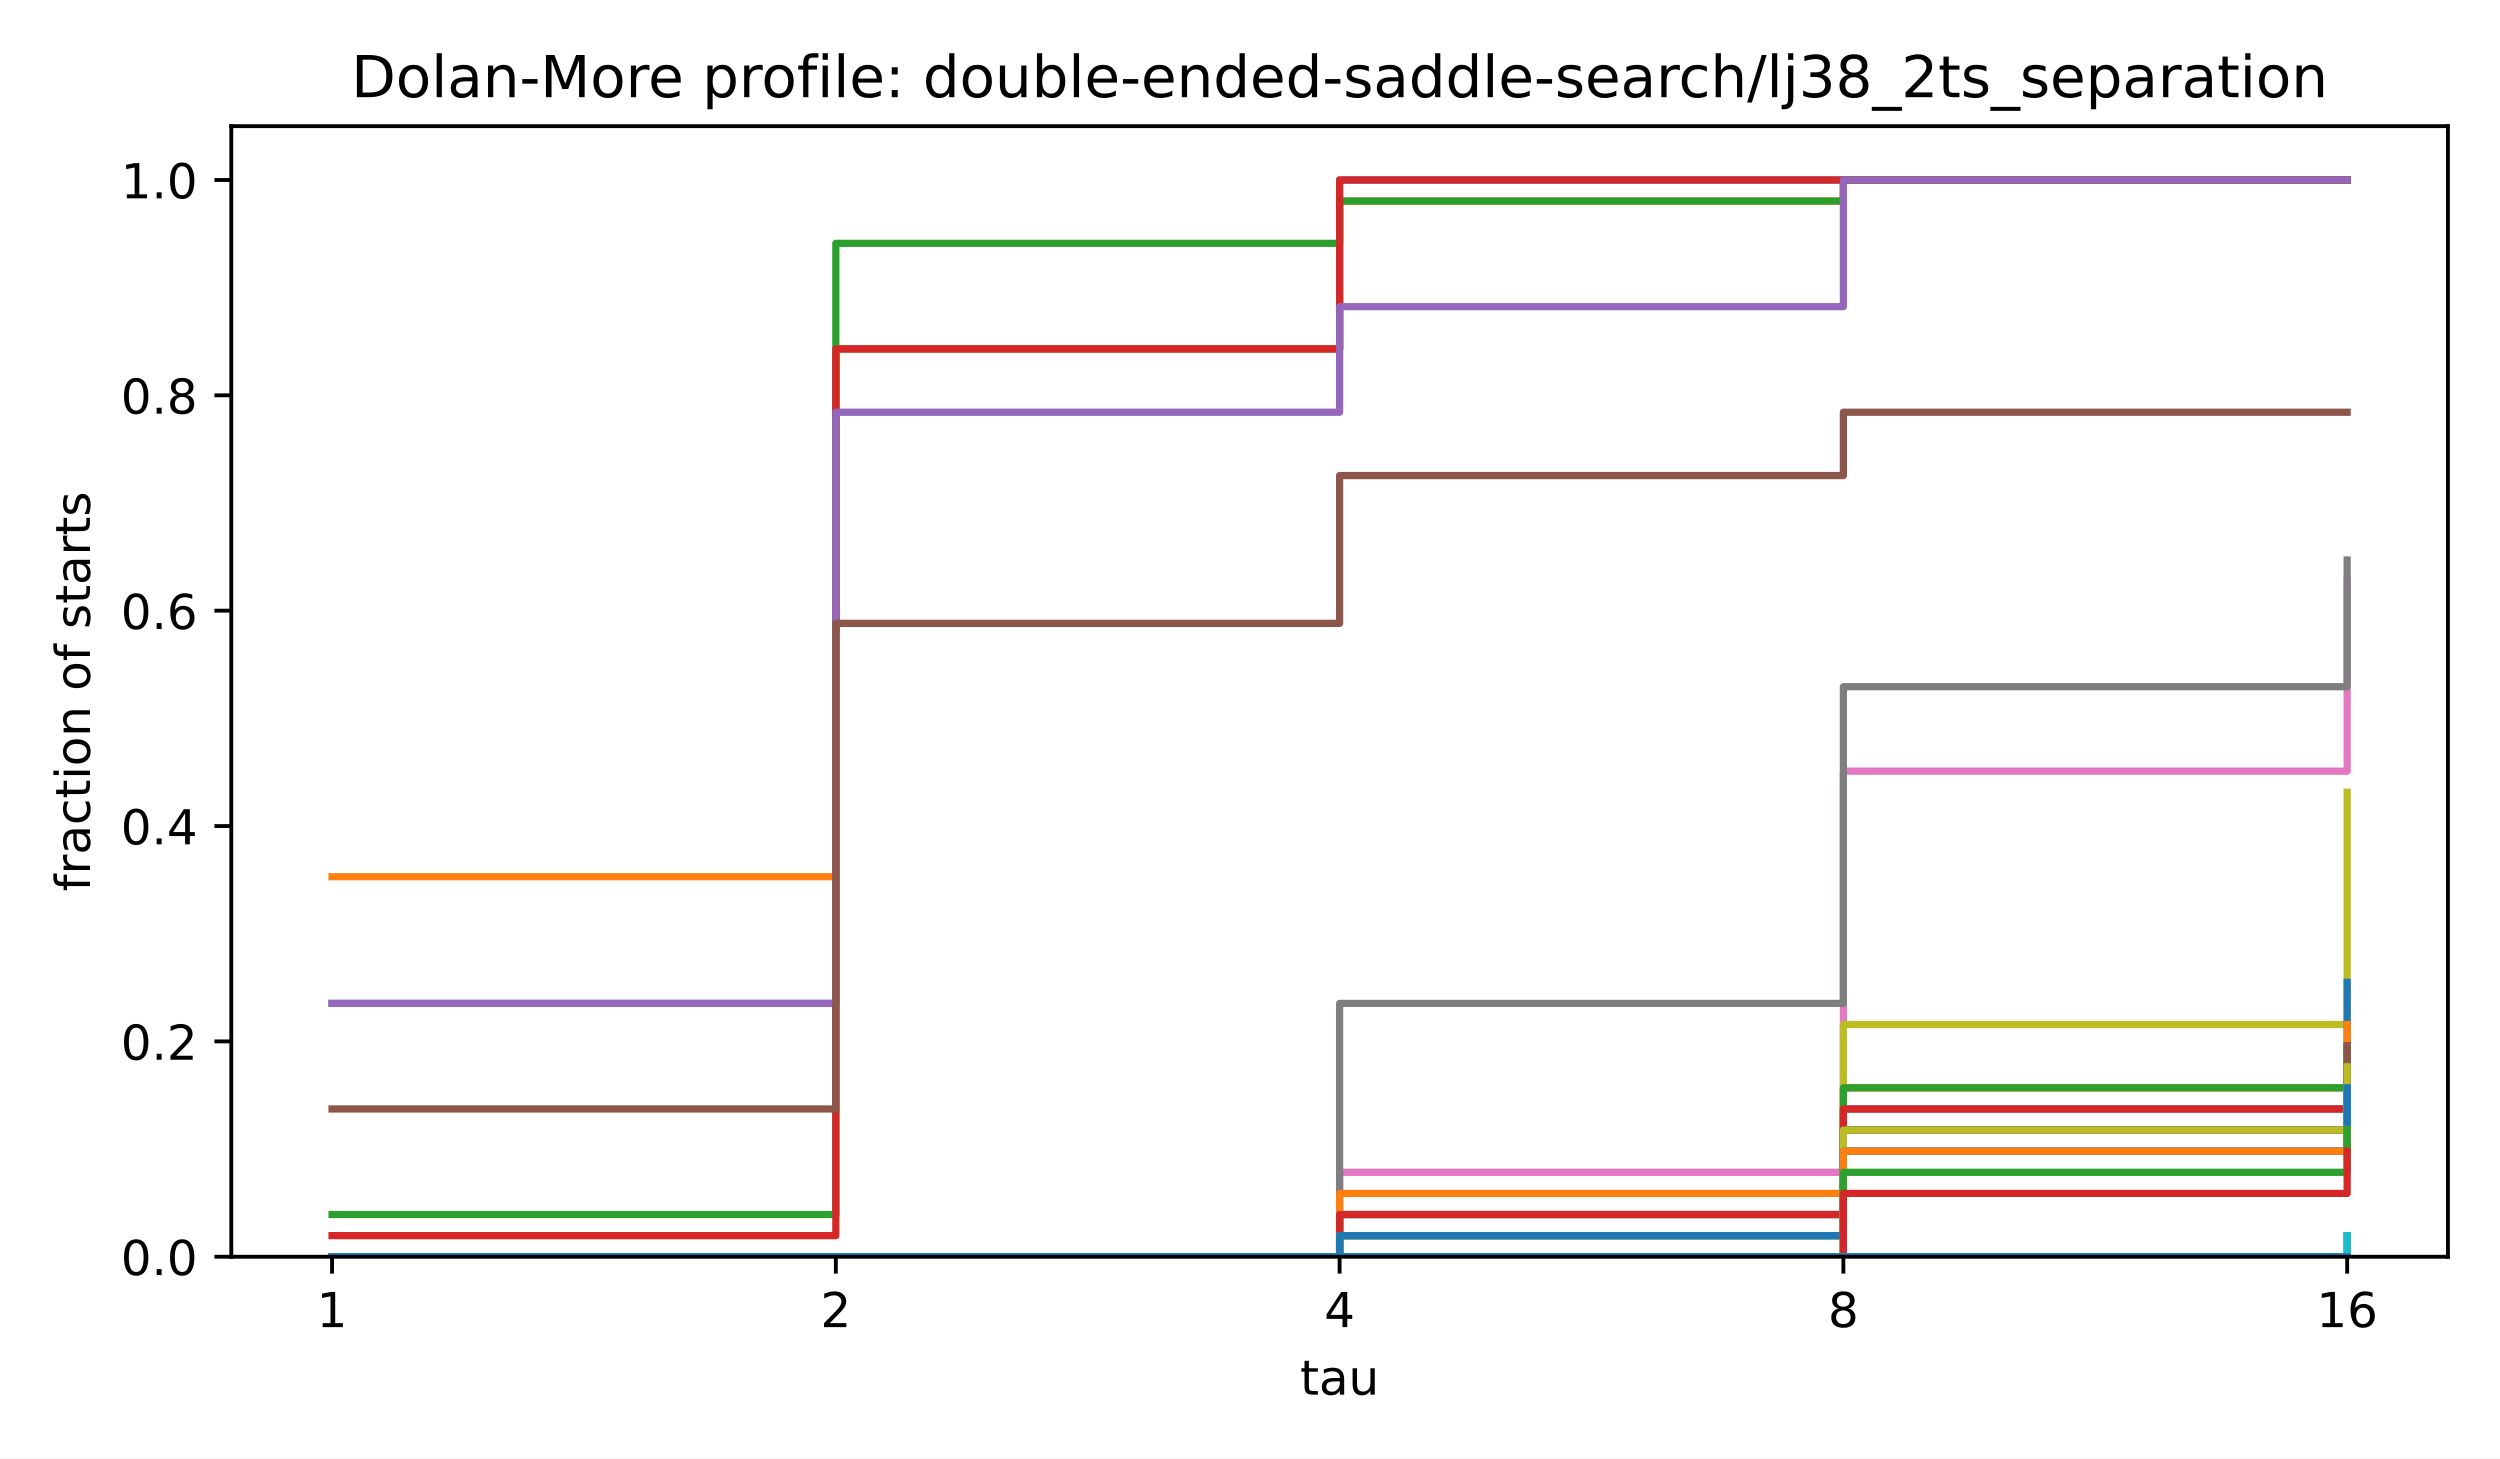
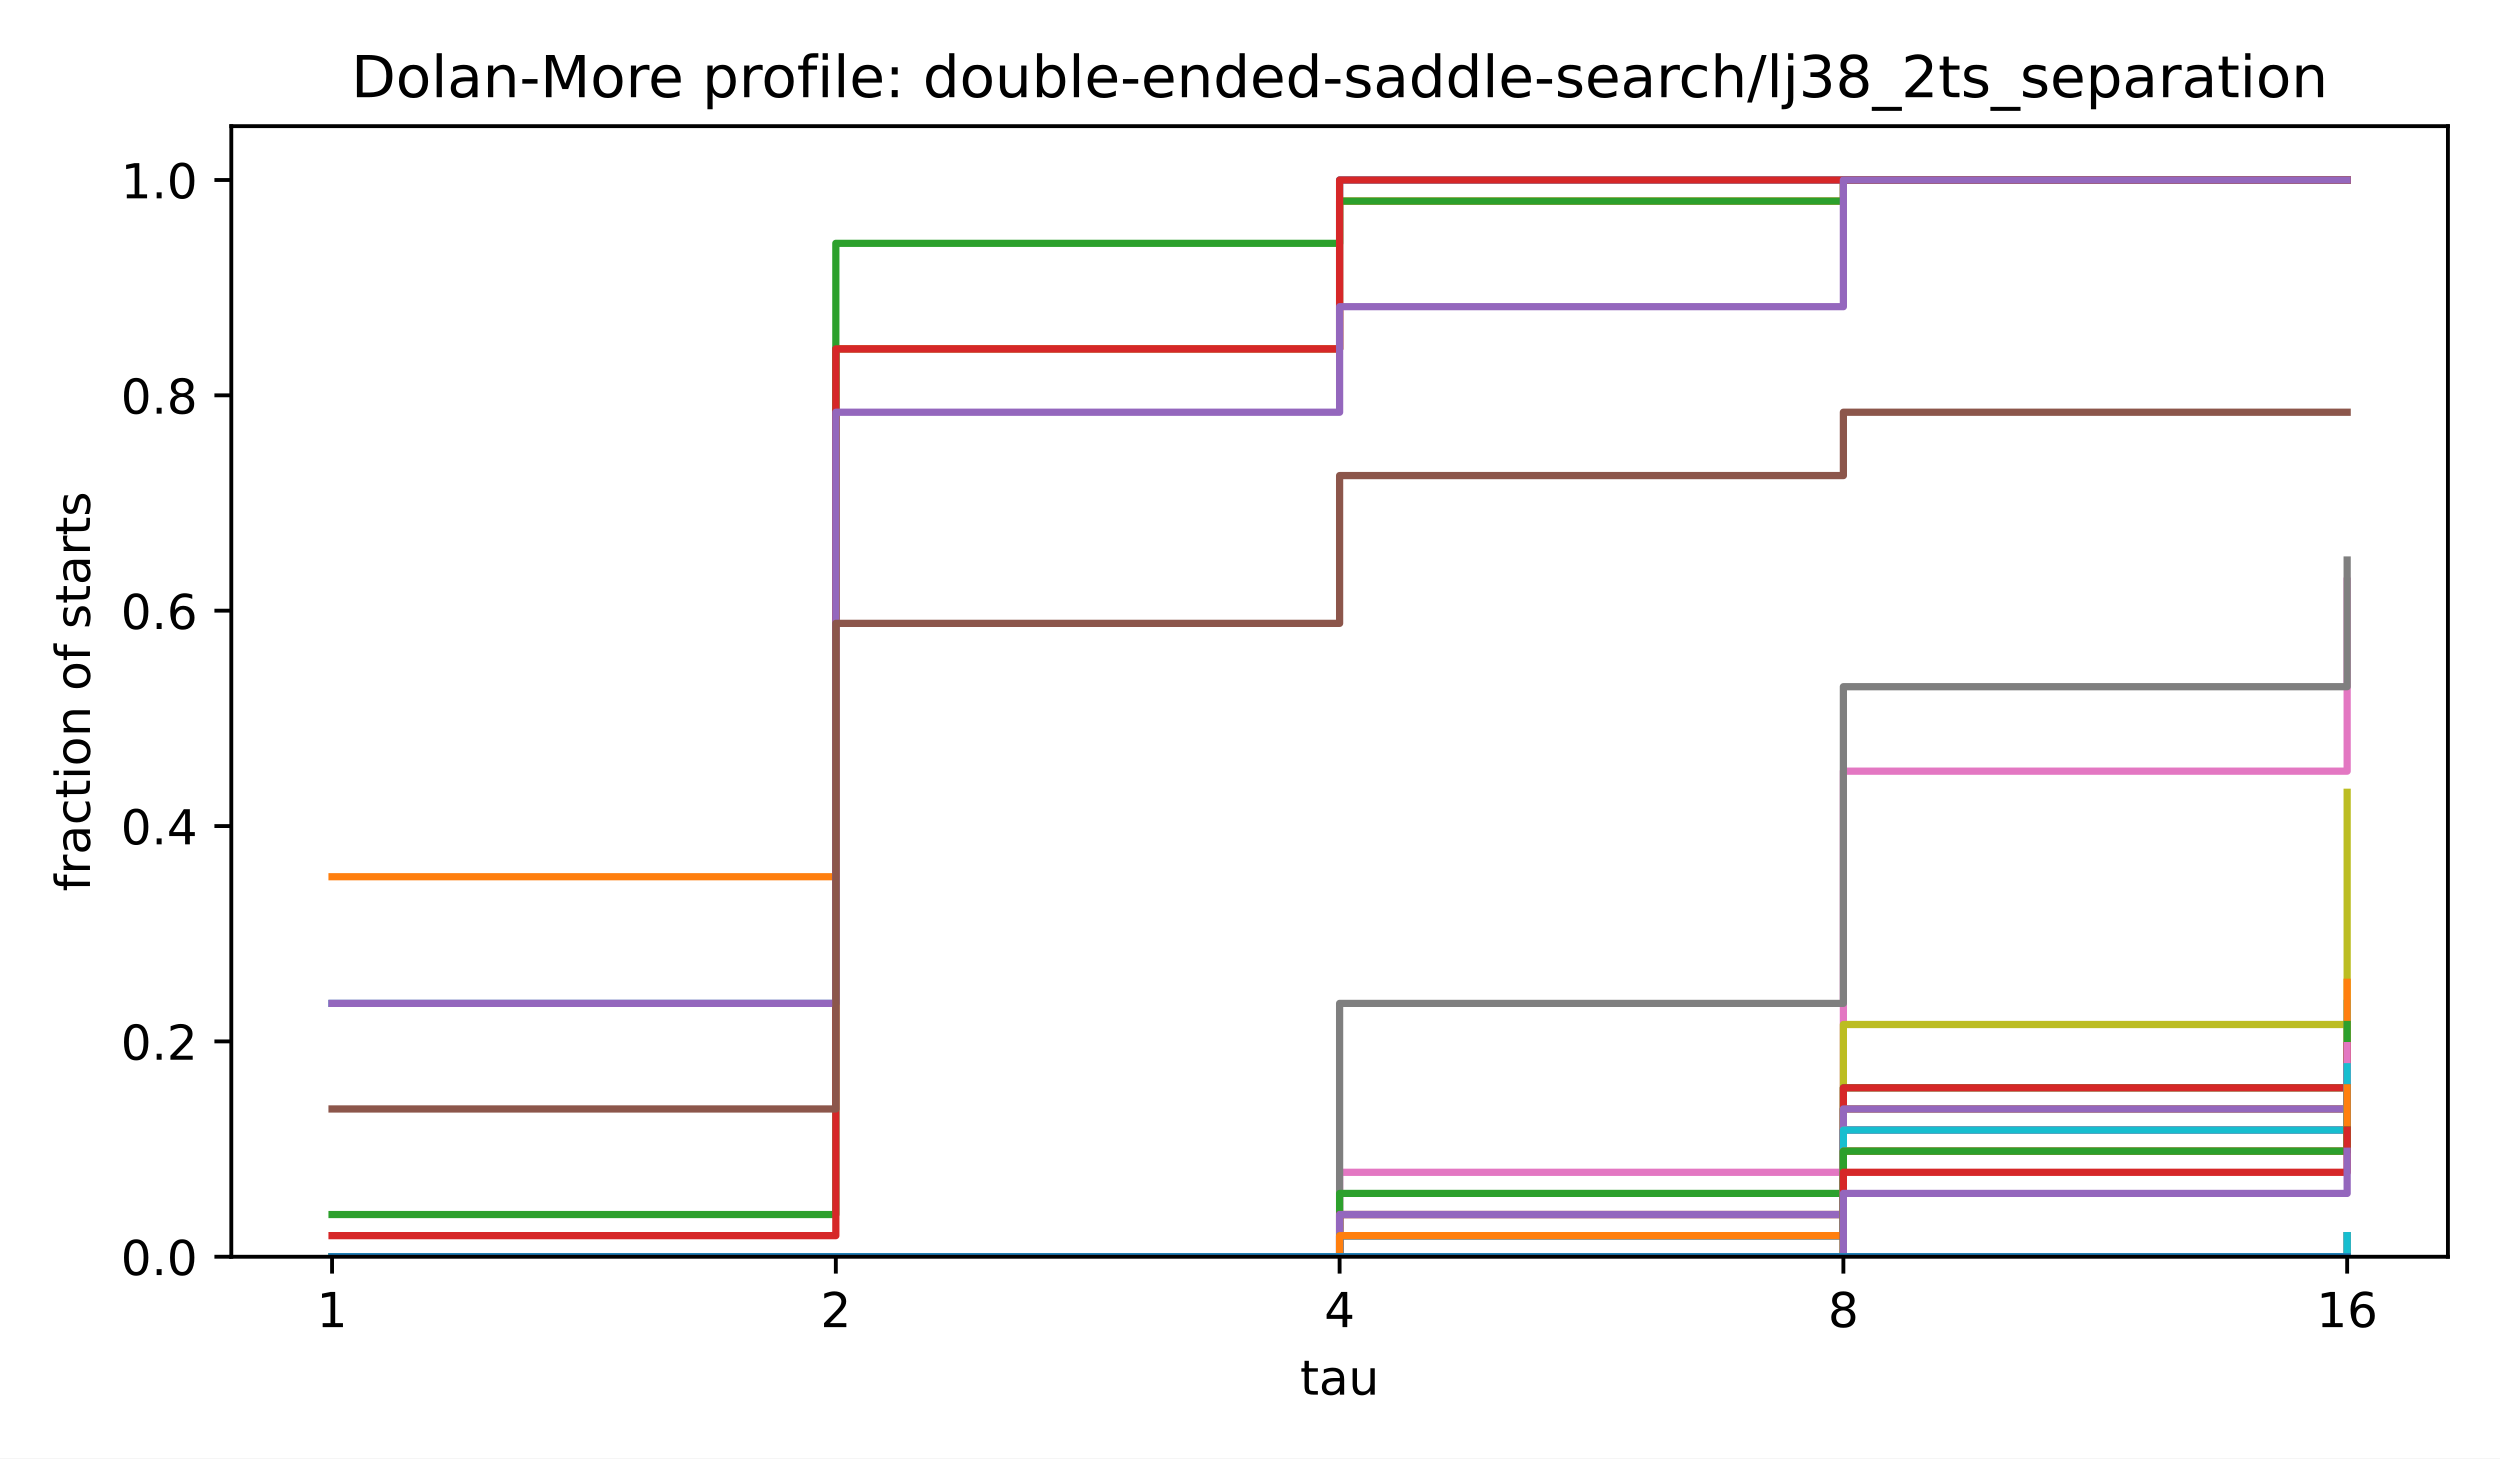
<svg xmlns="http://www.w3.org/2000/svg" xmlns:xlink="http://www.w3.org/1999/xlink" width="518.4pt" height="302.4pt" viewBox="0 0 518.4 302.4" version="1.1">
  <defs>
    <style type="text/css">*{stroke-linejoin: round; stroke-linecap: butt}</style>
  </defs>
  <g id="figure_1">
    <g id="patch_1">
      <path d="M 0 302.4  L 518.4 302.4  L 518.4 0  L 0 0  z " style="fill: #ffffff" />
    </g>
    <g id="axes_1">
      <g id="patch_2">
        <path d="M 47.962 260.6  L 507.6 260.6  L 507.6 26.16  L 47.962 26.16  z " style="fill: #ffffff" />
      </g>
      <g id="matplotlib.axis_1">
        <g id="xtick_1">
          <g id="line2d_1">
            <defs>
              <path id="m8ea4d47d77" d="M 0 0  L 0 3.5  " style="stroke: #000000; stroke-width: 0.8" />
            </defs>
            <g>
              <use xlink:href="#m8ea4d47d77" x="68.855" y="260.6" style="stroke: #000000; stroke-width: 0.8" />
            </g>
          </g>
          <g id="text_1">
            <text style="font-size: 10px; font-family: 'DejaVu Sans', 'Bitstream Vera Sans', 'Computer Modern Sans Serif', 'Lucida Grande', 'Verdana', 'Geneva', 'Lucid', 'Arial', 'Helvetica', 'Avant Garde', sans-serif; text-anchor: middle" x="68.855" y="275.198" transform="rotate(-0 68.85496 275.1977)">1</text>
          </g>
        </g>
        <g id="xtick_2">
          <g id="line2d_2">
            <g>
              <use xlink:href="#m8ea4d47d77" x="173.318" y="260.6" style="stroke: #000000; stroke-width: 0.8" />
            </g>
          </g>
          <g id="text_2">
            <text style="font-size: 10px; font-family: 'DejaVu Sans', 'Bitstream Vera Sans', 'Computer Modern Sans Serif', 'Lucida Grande', 'Verdana', 'Geneva', 'Lucid', 'Arial', 'Helvetica', 'Avant Garde', sans-serif; text-anchor: middle" x="173.318" y="275.198" transform="rotate(-0 173.3181 275.1977)">2</text>
          </g>
        </g>
        <g id="xtick_3">
          <g id="line2d_3">
            <g>
              <use xlink:href="#m8ea4d47d77" x="277.781" y="260.6" style="stroke: #000000; stroke-width: 0.8" />
            </g>
          </g>
          <g id="text_3">
            <text style="font-size: 10px; font-family: 'DejaVu Sans', 'Bitstream Vera Sans', 'Computer Modern Sans Serif', 'Lucida Grande', 'Verdana', 'Geneva', 'Lucid', 'Arial', 'Helvetica', 'Avant Garde', sans-serif; text-anchor: middle" x="277.781" y="275.198" transform="rotate(-0 277.7812 275.1977)">4</text>
          </g>
        </g>
        <g id="xtick_4">
          <g id="line2d_4">
            <g>
              <use xlink:href="#m8ea4d47d77" x="382.244" y="260.6" style="stroke: #000000; stroke-width: 0.8" />
            </g>
          </g>
          <g id="text_4">
            <text style="font-size: 10px; font-family: 'DejaVu Sans', 'Bitstream Vera Sans', 'Computer Modern Sans Serif', 'Lucida Grande', 'Verdana', 'Geneva', 'Lucid', 'Arial', 'Helvetica', 'Avant Garde', sans-serif; text-anchor: middle" x="382.244" y="275.198" transform="rotate(-0 382.2443 275.1977)">8</text>
          </g>
        </g>
        <g id="xtick_5">
          <g id="line2d_5">
            <g>
              <use xlink:href="#m8ea4d47d77" x="486.707" y="260.6" style="stroke: #000000; stroke-width: 0.8" />
            </g>
          </g>
          <g id="text_5">
            <text style="font-size: 10px; font-family: 'DejaVu Sans', 'Bitstream Vera Sans', 'Computer Modern Sans Serif', 'Lucida Grande', 'Verdana', 'Geneva', 'Lucid', 'Arial', 'Helvetica', 'Avant Garde', sans-serif; text-anchor: middle" x="486.707" y="275.198" transform="rotate(-0 486.7074 275.1977)">16</text>
          </g>
        </g>
        <g id="text_6">
          <text style="font-size: 10px; font-family: 'DejaVu Sans', 'Bitstream Vera Sans', 'Computer Modern Sans Serif', 'Lucida Grande', 'Verdana', 'Geneva', 'Lucid', 'Arial', 'Helvetica', 'Avant Garde', sans-serif; text-anchor: middle" x="277.781" y="289.198" transform="rotate(-0 277.7812 289.1977)">tau</text>
        </g>
      </g>
      <g id="matplotlib.axis_2">
        <g id="ytick_1">
          <g id="line2d_6">
            <defs>
              <path id="md659df78fa" d="M 0 0  L -3.5 0  " style="stroke: #000000; stroke-width: 0.8" />
            </defs>
            <g>
              <use xlink:href="#md659df78fa" x="47.962" y="260.6" style="stroke: #000000; stroke-width: 0.8" />
            </g>
          </g>
          <g id="text_7">
            <text style="font-size: 10px; font-family: 'DejaVu Sans', 'Bitstream Vera Sans', 'Computer Modern Sans Serif', 'Lucida Grande', 'Verdana', 'Geneva', 'Lucid', 'Arial', 'Helvetica', 'Avant Garde', sans-serif; text-anchor: end" x="40.962" y="264.399" transform="rotate(-0 40.96234 264.3988)">0.0</text>
          </g>
        </g>
        <g id="ytick_2">
          <g id="line2d_7">
            <g>
              <use xlink:href="#md659df78fa" x="47.962" y="215.945" style="stroke: #000000; stroke-width: 0.8" />
            </g>
          </g>
          <g id="text_8">
            <text style="font-size: 10px; font-family: 'DejaVu Sans', 'Bitstream Vera Sans', 'Computer Modern Sans Serif', 'Lucida Grande', 'Verdana', 'Geneva', 'Lucid', 'Arial', 'Helvetica', 'Avant Garde', sans-serif; text-anchor: end" x="40.962" y="219.744" transform="rotate(-0 40.96234 219.7436)">0.2</text>
          </g>
        </g>
        <g id="ytick_3">
          <g id="line2d_8">
            <g>
              <use xlink:href="#md659df78fa" x="47.962" y="171.29" style="stroke: #000000; stroke-width: 0.8" />
            </g>
          </g>
          <g id="text_9">
            <text style="font-size: 10px; font-family: 'DejaVu Sans', 'Bitstream Vera Sans', 'Computer Modern Sans Serif', 'Lucida Grande', 'Verdana', 'Geneva', 'Lucid', 'Arial', 'Helvetica', 'Avant Garde', sans-serif; text-anchor: end" x="40.962" y="175.088" transform="rotate(-0 40.96234 175.0884)">0.4</text>
          </g>
        </g>
        <g id="ytick_4">
          <g id="line2d_9">
            <g>
              <use xlink:href="#md659df78fa" x="47.962" y="126.634" style="stroke: #000000; stroke-width: 0.8" />
            </g>
          </g>
          <g id="text_10">
            <text style="font-size: 10px; font-family: 'DejaVu Sans', 'Bitstream Vera Sans', 'Computer Modern Sans Serif', 'Lucida Grande', 'Verdana', 'Geneva', 'Lucid', 'Arial', 'Helvetica', 'Avant Garde', sans-serif; text-anchor: end" x="40.962" y="130.433" transform="rotate(-0 40.96234 130.4331)">0.6</text>
          </g>
        </g>
        <g id="ytick_5">
          <g id="line2d_10">
            <g>
              <use xlink:href="#md659df78fa" x="47.962" y="81.979" style="stroke: #000000; stroke-width: 0.8" />
            </g>
          </g>
          <g id="text_11">
            <text style="font-size: 10px; font-family: 'DejaVu Sans', 'Bitstream Vera Sans', 'Computer Modern Sans Serif', 'Lucida Grande', 'Verdana', 'Geneva', 'Lucid', 'Arial', 'Helvetica', 'Avant Garde', sans-serif; text-anchor: end" x="40.962" y="85.778" transform="rotate(-0 40.96234 85.77788)">0.8</text>
          </g>
        </g>
        <g id="ytick_6">
          <g id="line2d_11">
            <g>
              <use xlink:href="#md659df78fa" x="47.962" y="37.324" style="stroke: #000000; stroke-width: 0.8" />
            </g>
          </g>
          <g id="text_12">
            <text style="font-size: 10px; font-family: 'DejaVu Sans', 'Bitstream Vera Sans', 'Computer Modern Sans Serif', 'Lucida Grande', 'Verdana', 'Geneva', 'Lucid', 'Arial', 'Helvetica', 'Avant Garde', sans-serif; text-anchor: end" x="40.962" y="41.123" transform="rotate(-0 40.96234 41.12264)">1.0</text>
          </g>
        </g>
        <g id="text_13">
          <text style="font-size: 10px; font-family: 'DejaVu Sans', 'Bitstream Vera Sans', 'Computer Modern Sans Serif', 'Lucida Grande', 'Verdana', 'Geneva', 'Lucid', 'Arial', 'Helvetica', 'Avant Garde', sans-serif; text-anchor: middle" x="18.657" y="143.38" transform="rotate(-90 18.65687 143.38)">fraction of starts</text>
        </g>
      </g>
      <g id="line2d_12">
        <path d="M 68.855 208.064  L 173.318 208.064  L 173.318 72.348  L 277.781 72.348  L 277.781 37.324  L 382.244 37.324  L 382.244 37.324  L 486.707 37.324  L 486.707 37.324  " clip-path="url(#p4e380cea4b)" style="fill: none; stroke: #1f77b4; stroke-width: 1.5; stroke-linecap: square" />
      </g>
      <g id="line2d_13">
        <path d="M 68.855 181.797  L 173.318 181.797  L 173.318 72.348  L 277.781 72.348  L 277.781 41.702  L 382.244 41.702  L 382.244 37.324  L 486.707 37.324  L 486.707 37.324  " clip-path="url(#p4e380cea4b)" style="fill: none; stroke: #ff7f0e; stroke-width: 1.5; stroke-linecap: square" />
      </g>
      <g id="line2d_14">
        <path d="M 68.855 251.844  L 173.318 251.844  L 173.318 50.458  L 277.781 50.458  L 277.781 41.702  L 382.244 41.702  L 382.244 37.324  L 486.707 37.324  L 486.707 37.324  " clip-path="url(#p4e380cea4b)" style="fill: none; stroke: #2ca02c; stroke-width: 1.5; stroke-linecap: square" />
      </g>
      <g id="line2d_15">
        <path d="M 68.855 256.222  L 173.318 256.222  L 173.318 72.348  L 277.781 72.348  L 277.781 37.324  L 382.244 37.324  L 382.244 37.324  L 486.707 37.324  L 486.707 37.324  " clip-path="url(#p4e380cea4b)" style="fill: none; stroke: #d62728; stroke-width: 1.5; stroke-linecap: square" />
      </g>
      <g id="line2d_16">
        <path d="M 68.855 208.064  L 173.318 208.064  L 173.318 85.481  L 277.781 85.481  L 277.781 63.592  L 382.244 63.592  L 382.244 37.324  L 486.707 37.324  L 486.707 37.324  " clip-path="url(#p4e380cea4b)" style="fill: none; stroke: #9467bd; stroke-width: 1.5; stroke-linecap: square" />
      </g>
      <g id="line2d_17">
        <path d="M 68.855 229.954  L 173.318 229.954  L 173.318 129.261  L 277.781 129.261  L 277.781 98.615  L 382.244 98.615  L 382.244 85.481  L 486.707 85.481  L 486.707 85.481  " clip-path="url(#p4e380cea4b)" style="fill: none; stroke: #8c564b; stroke-width: 1.5; stroke-linecap: square" />
      </g>
      <g id="line2d_18">
        <path d="M 68.855 260.6  L 173.318 260.6  L 173.318 260.6  L 277.781 260.6  L 277.781 243.088  L 382.244 243.088  L 382.244 159.907  L 486.707 159.907  L 486.707 120.505  " clip-path="url(#p4e380cea4b)" style="fill: none; stroke: #e377c2; stroke-width: 1.5; stroke-linecap: square" />
      </g>
      <g id="line2d_19">
        <path d="M 68.855 260.6  L 173.318 260.6  L 173.318 260.6  L 277.781 260.6  L 277.781 208.064  L 382.244 208.064  L 382.244 142.395  L 486.707 142.395  L 486.707 116.127  " clip-path="url(#p4e380cea4b)" style="fill: none; stroke: #7f7f7f; stroke-width: 1.5; stroke-linecap: square" />
      </g>
      <g id="line2d_20">
        <path d="M 68.855 260.6  L 173.318 260.6  L 173.318 260.6  L 277.781 260.6  L 277.781 260.6  L 382.244 260.6  L 382.244 212.442  L 486.707 212.442  L 486.707 164.285  " clip-path="url(#p4e380cea4b)" style="fill: none; stroke: #bcbd22; stroke-width: 1.5; stroke-linecap: square" />
      </g>
      <g id="line2d_21">
-         <path d="M 68.855 260.6  L 173.318 260.6  L 173.318 260.6  L 277.781 260.6  L 277.781 251.844  L 382.244 251.844  L 382.244 234.332  L 486.707 234.332  L 486.707 216.82  " clip-path="url(#p4e380cea4b)" style="fill: none; stroke: #17becf; stroke-width: 1.5; stroke-linecap: square" />
+         <path d="M 68.855 260.6  L 173.318 260.6  L 173.318 260.6  L 277.781 260.6  L 277.781 256.222  L 382.244 256.222  L 382.244 229.954  L 486.707 229.954  L 486.707 208.064  " clip-path="url(#p4e380cea4b)" style="fill: none; stroke: #17becf; stroke-width: 1.5; stroke-linecap: square" />
      </g>
      <g id="line2d_22">
-         <path d="M 68.855 260.6  L 173.318 260.6  L 173.318 260.6  L 277.781 260.6  L 277.781 251.844  L 382.244 251.844  L 382.244 229.954  L 486.707 229.954  L 486.707 203.686  " clip-path="url(#p4e380cea4b)" style="fill: none; stroke: #1f77b4; stroke-width: 1.5; stroke-linecap: square" />
+         <path d="M 68.855 260.6  L 173.318 260.6  L 173.318 260.6  L 277.781 260.6  L 277.781 251.844  L 382.244 251.844  L 382.244 234.332  L 486.707 234.332  L 486.707 216.82  " clip-path="url(#p4e380cea4b)" style="fill: none; stroke: #1f77b4; stroke-width: 1.5; stroke-linecap: square" />
      </g>
      <g id="line2d_23">
-         <path d="M 68.855 260.6  L 173.318 260.6  L 173.318 260.6  L 277.781 260.6  L 277.781 247.466  L 382.244 247.466  L 382.244 225.576  L 486.707 225.576  L 486.707 212.442  " clip-path="url(#p4e380cea4b)" style="fill: none; stroke: #ff7f0e; stroke-width: 1.5; stroke-linecap: square" />
+         <path d="M 68.855 260.6  L 173.318 260.6  L 173.318 260.6  L 277.781 260.6  L 277.781 251.844  L 382.244 251.844  L 382.244 229.954  L 486.707 229.954  L 486.707 203.686  " clip-path="url(#p4e380cea4b)" style="fill: none; stroke: #ff7f0e; stroke-width: 1.5; stroke-linecap: square" />
      </g>
      <g id="line2d_24">
-         <path d="M 68.855 260.6  L 173.318 260.6  L 173.318 260.6  L 277.781 260.6  L 277.781 251.844  L 382.244 251.844  L 382.244 225.576  L 486.707 225.576  L 486.707 216.82  " clip-path="url(#p4e380cea4b)" style="fill: none; stroke: #2ca02c; stroke-width: 1.5; stroke-linecap: square" />
+         <path d="M 68.855 260.6  L 173.318 260.6  L 173.318 260.6  L 277.781 260.6  L 277.781 247.466  L 382.244 247.466  L 382.244 225.576  L 486.707 225.576  L 486.707 212.442  " clip-path="url(#p4e380cea4b)" style="fill: none; stroke: #2ca02c; stroke-width: 1.5; stroke-linecap: square" />
      </g>
      <g id="line2d_25">
-         <path d="M 68.855 260.6  L 173.318 260.6  L 173.318 260.6  L 277.781 260.6  L 277.781 251.844  L 382.244 251.844  L 382.244 229.954  L 486.707 229.954  L 486.707 221.198  " clip-path="url(#p4e380cea4b)" style="fill: none; stroke: #d62728; stroke-width: 1.5; stroke-linecap: square" />
+         <path d="M 68.855 260.6  L 173.318 260.6  L 173.318 260.6  L 277.781 260.6  L 277.781 251.844  L 382.244 251.844  L 382.244 225.576  L 486.707 225.576  L 486.707 216.82  " clip-path="url(#p4e380cea4b)" style="fill: none; stroke: #d62728; stroke-width: 1.5; stroke-linecap: square" />
      </g>
      <g id="line2d_26">
-         <path d="M 68.855 260.6  L 173.318 260.6  L 173.318 260.6  L 277.781 260.6  L 277.781 256.222  L 382.244 256.222  L 382.244 234.332  L 486.707 234.332  L 486.707 221.198  " clip-path="url(#p4e380cea4b)" style="fill: none; stroke: #9467bd; stroke-width: 1.5; stroke-linecap: square" />
+         <path d="M 68.855 260.6  L 173.318 260.6  L 173.318 260.6  L 277.781 260.6  L 277.781 251.844  L 382.244 251.844  L 382.244 229.954  L 486.707 229.954  L 486.707 221.198  " clip-path="url(#p4e380cea4b)" style="fill: none; stroke: #9467bd; stroke-width: 1.5; stroke-linecap: square" />
      </g>
      <g id="line2d_27">
-         <path d="M 68.855 260.6  L 173.318 260.6  L 173.318 260.6  L 277.781 260.6  L 277.781 256.222  L 382.244 256.222  L 382.244 234.332  L 486.707 234.332  L 486.707 216.82  " clip-path="url(#p4e380cea4b)" style="fill: none; stroke: #8c564b; stroke-width: 1.5; stroke-linecap: square" />
+         <path d="M 68.855 260.6  L 173.318 260.6  L 173.318 260.6  L 277.781 260.6  L 277.781 256.222  L 382.244 256.222  L 382.244 234.332  L 486.707 234.332  L 486.707 221.198  " clip-path="url(#p4e380cea4b)" style="fill: none; stroke: #8c564b; stroke-width: 1.5; stroke-linecap: square" />
      </g>
      <g id="line2d_28">
-         <path d="M 68.855 260.6  L 173.318 260.6  L 173.318 260.6  L 277.781 260.6  L 277.781 260.6  L 382.244 260.6  L 382.244 238.71  L 486.707 238.71  L 486.707 229.954  " clip-path="url(#p4e380cea4b)" style="fill: none; stroke: #e377c2; stroke-width: 1.5; stroke-linecap: square" />
+         <path d="M 68.855 260.6  L 173.318 260.6  L 173.318 260.6  L 277.781 260.6  L 277.781 256.222  L 382.244 256.222  L 382.244 234.332  L 486.707 234.332  L 486.707 216.82  " clip-path="url(#p4e380cea4b)" style="fill: none; stroke: #e377c2; stroke-width: 1.5; stroke-linecap: square" />
      </g>
      <g id="line2d_29">
        <path d="M 68.855 260.6  L 173.318 260.6  L 173.318 260.6  L 277.781 260.6  L 277.781 260.6  L 382.244 260.6  L 382.244 238.71  L 486.707 238.71  L 486.707 229.954  " clip-path="url(#p4e380cea4b)" style="fill: none; stroke: #7f7f7f; stroke-width: 1.5; stroke-linecap: square" />
      </g>
      <g id="line2d_30">
-         <path d="M 68.855 260.6  L 173.318 260.6  L 173.318 260.6  L 277.781 260.6  L 277.781 256.222  L 382.244 256.222  L 382.244 234.332  L 486.707 234.332  L 486.707 221.198  " clip-path="url(#p4e380cea4b)" style="fill: none; stroke: #bcbd22; stroke-width: 1.5; stroke-linecap: square" />
+         <path d="M 68.855 260.6  L 173.318 260.6  L 173.318 260.6  L 277.781 260.6  L 277.781 260.6  L 382.244 260.6  L 382.244 238.71  L 486.707 238.71  L 486.707 229.954  " clip-path="url(#p4e380cea4b)" style="fill: none; stroke: #bcbd22; stroke-width: 1.5; stroke-linecap: square" />
      </g>
      <g id="line2d_31">
-         <path d="M 68.855 260.6  L 173.318 260.6  L 173.318 260.6  L 277.781 260.6  L 277.781 256.222  L 382.244 256.222  L 382.244 238.71  L 486.707 238.71  L 486.707 225.576  " clip-path="url(#p4e380cea4b)" style="fill: none; stroke: #17becf; stroke-width: 1.5; stroke-linecap: square" />
+         <path d="M 68.855 260.6  L 173.318 260.6  L 173.318 260.6  L 277.781 260.6  L 277.781 256.222  L 382.244 256.222  L 382.244 234.332  L 486.707 234.332  L 486.707 221.198  " clip-path="url(#p4e380cea4b)" style="fill: none; stroke: #17becf; stroke-width: 1.5; stroke-linecap: square" />
      </g>
      <g id="line2d_32">
        <path d="M 68.855 260.6  L 173.318 260.6  L 173.318 260.6  L 277.781 260.6  L 277.781 256.222  L 382.244 256.222  L 382.244 238.71  L 486.707 238.71  L 486.707 225.576  " clip-path="url(#p4e380cea4b)" style="fill: none; stroke: #1f77b4; stroke-width: 1.5; stroke-linecap: square" />
      </g>
      <g id="line2d_33">
-         <path d="M 68.855 260.6  L 173.318 260.6  L 173.318 260.6  L 277.781 260.6  L 277.781 260.6  L 382.244 260.6  L 382.244 238.71  L 486.707 238.71  L 486.707 234.332  " clip-path="url(#p4e380cea4b)" style="fill: none; stroke: #ff7f0e; stroke-width: 1.5; stroke-linecap: square" />
+         <path d="M 68.855 260.6  L 173.318 260.6  L 173.318 260.6  L 277.781 260.6  L 277.781 256.222  L 382.244 256.222  L 382.244 238.71  L 486.707 238.71  L 486.707 225.576  " clip-path="url(#p4e380cea4b)" style="fill: none; stroke: #ff7f0e; stroke-width: 1.5; stroke-linecap: square" />
      </g>
      <g id="line2d_34">
-         <path d="M 68.855 260.6  L 173.318 260.6  L 173.318 260.6  L 277.781 260.6  L 277.781 260.6  L 382.244 260.6  L 382.244 243.088  L 486.707 243.088  L 486.707 234.332  " clip-path="url(#p4e380cea4b)" style="fill: none; stroke: #2ca02c; stroke-width: 1.5; stroke-linecap: square" />
+         <path d="M 68.855 260.6  L 173.318 260.6  L 173.318 260.6  L 277.781 260.6  L 277.781 260.6  L 382.244 260.6  L 382.244 238.71  L 486.707 238.71  L 486.707 234.332  " clip-path="url(#p4e380cea4b)" style="fill: none; stroke: #2ca02c; stroke-width: 1.5; stroke-linecap: square" />
      </g>
      <g id="line2d_35">
-         <path d="M 68.855 260.6  L 173.318 260.6  L 173.318 260.6  L 277.781 260.6  L 277.781 260.6  L 382.244 260.6  L 382.244 247.466  L 486.707 247.466  L 486.707 238.71  " clip-path="url(#p4e380cea4b)" style="fill: none; stroke: #d62728; stroke-width: 1.5; stroke-linecap: square" />
+         <path d="M 68.855 260.6  L 173.318 260.6  L 173.318 260.6  L 277.781 260.6  L 277.781 260.6  L 382.244 260.6  L 382.244 243.088  L 486.707 243.088  L 486.707 234.332  " clip-path="url(#p4e380cea4b)" style="fill: none; stroke: #d62728; stroke-width: 1.5; stroke-linecap: square" />
      </g>
      <g id="line2d_36">
-         <path d="M 68.855 260.6  L 173.318 260.6  L 173.318 260.6  L 277.781 260.6  L 277.781 260.6  L 382.244 260.6  L 382.244 260.6  L 486.707 260.6  L 486.707 260.6  " clip-path="url(#p4e380cea4b)" style="fill: none; stroke: #9467bd; stroke-width: 1.5; stroke-linecap: square" />
+         <path d="M 68.855 260.6  L 173.318 260.6  L 173.318 260.6  L 277.781 260.6  L 277.781 260.6  L 382.244 260.6  L 382.244 247.466  L 486.707 247.466  L 486.707 238.71  " clip-path="url(#p4e380cea4b)" style="fill: none; stroke: #9467bd; stroke-width: 1.5; stroke-linecap: square" />
      </g>
      <g id="line2d_37">
        <path d="M 68.855 260.6  L 173.318 260.6  L 173.318 260.6  L 277.781 260.6  L 277.781 260.6  L 382.244 260.6  L 382.244 260.6  L 486.707 260.6  L 486.707 260.6  " clip-path="url(#p4e380cea4b)" style="fill: none; stroke: #8c564b; stroke-width: 1.5; stroke-linecap: square" />
      </g>
      <g id="line2d_38">
-         <path d="M 68.855 260.6  L 173.318 260.6  L 173.318 260.6  L 277.781 260.6  L 277.781 260.6  L 382.244 260.6  L 382.244 260.6  L 486.707 260.6  L 486.707 256.222  " clip-path="url(#p4e380cea4b)" style="fill: none; stroke: #e377c2; stroke-width: 1.5; stroke-linecap: square" />
+         <path d="M 68.855 260.6  L 173.318 260.6  L 173.318 260.6  L 277.781 260.6  L 277.781 260.6  L 382.244 260.6  L 382.244 260.6  L 486.707 260.6  L 486.707 260.6  " clip-path="url(#p4e380cea4b)" style="fill: none; stroke: #e377c2; stroke-width: 1.5; stroke-linecap: square" />
      </g>
      <g id="line2d_39">
-         <path d="M 68.855 260.6  L 173.318 260.6  L 173.318 260.6  L 277.781 260.6  L 277.781 260.6  L 382.244 260.6  L 382.244 260.6  L 486.707 260.6  L 486.707 260.6  " clip-path="url(#p4e380cea4b)" style="fill: none; stroke: #7f7f7f; stroke-width: 1.5; stroke-linecap: square" />
+         <path d="M 68.855 260.6  L 173.318 260.6  L 173.318 260.6  L 277.781 260.6  L 277.781 260.6  L 382.244 260.6  L 382.244 260.6  L 486.707 260.6  L 486.707 256.222  " clip-path="url(#p4e380cea4b)" style="fill: none; stroke: #7f7f7f; stroke-width: 1.5; stroke-linecap: square" />
      </g>
      <g id="line2d_40">
        <path d="M 68.855 260.6  L 173.318 260.6  L 173.318 260.6  L 277.781 260.6  L 277.781 260.6  L 382.244 260.6  L 382.244 260.6  L 486.707 260.6  L 486.707 260.6  " clip-path="url(#p4e380cea4b)" style="fill: none; stroke: #bcbd22; stroke-width: 1.5; stroke-linecap: square" />
      </g>
      <g id="line2d_41">
        <path d="M 68.855 260.6  L 173.318 260.6  L 173.318 260.6  L 277.781 260.6  L 277.781 260.6  L 382.244 260.6  L 382.244 260.6  L 486.707 260.6  L 486.707 260.6  " clip-path="url(#p4e380cea4b)" style="fill: none; stroke: #17becf; stroke-width: 1.5; stroke-linecap: square" />
      </g>
      <g id="line2d_42">
        <path d="M 68.855 260.6  L 173.318 260.6  L 173.318 260.6  L 277.781 260.6  L 277.781 260.6  L 382.244 260.6  L 382.244 260.6  L 486.707 260.6  L 486.707 260.6  " clip-path="url(#p4e380cea4b)" style="fill: none; stroke: #1f77b4; stroke-width: 1.5; stroke-linecap: square" />
      </g>
      <g id="line2d_43">
        <path d="M 68.855 260.6  L 173.318 260.6  L 173.318 260.6  L 277.781 260.6  L 277.781 260.6  L 382.244 260.6  L 382.244 260.6  L 486.707 260.6  L 486.707 260.6  " clip-path="url(#p4e380cea4b)" style="fill: none; stroke: #ff7f0e; stroke-width: 1.5; stroke-linecap: square" />
      </g>
      <g id="line2d_44">
        <path d="M 68.855 260.6  L 173.318 260.6  L 173.318 260.6  L 277.781 260.6  L 277.781 260.6  L 382.244 260.6  L 382.244 260.6  L 486.707 260.6  L 486.707 260.6  " clip-path="url(#p4e380cea4b)" style="fill: none; stroke: #2ca02c; stroke-width: 1.5; stroke-linecap: square" />
      </g>
      <g id="line2d_45">
        <path d="M 68.855 260.6  L 173.318 260.6  L 173.318 260.6  L 277.781 260.6  L 277.781 260.6  L 382.244 260.6  L 382.244 260.6  L 486.707 260.6  L 486.707 260.6  " clip-path="url(#p4e380cea4b)" style="fill: none; stroke: #d62728; stroke-width: 1.5; stroke-linecap: square" />
      </g>
      <g id="line2d_46">
        <path d="M 68.855 260.6  L 173.318 260.6  L 173.318 260.6  L 277.781 260.6  L 277.781 260.6  L 382.244 260.6  L 382.244 260.6  L 486.707 260.6  L 486.707 260.6  " clip-path="url(#p4e380cea4b)" style="fill: none; stroke: #9467bd; stroke-width: 1.5; stroke-linecap: square" />
      </g>
      <g id="line2d_47">
        <path d="M 68.855 260.6  L 173.318 260.6  L 173.318 260.6  L 277.781 260.6  L 277.781 260.6  L 382.244 260.6  L 382.244 260.6  L 486.707 260.6  L 486.707 260.6  " clip-path="url(#p4e380cea4b)" style="fill: none; stroke: #8c564b; stroke-width: 1.5; stroke-linecap: square" />
      </g>
      <g id="line2d_48">
        <path d="M 68.855 260.6  L 173.318 260.6  L 173.318 260.6  L 277.781 260.6  L 277.781 260.6  L 382.244 260.6  L 382.244 260.6  L 486.707 260.6  L 486.707 260.6  " clip-path="url(#p4e380cea4b)" style="fill: none; stroke: #e377c2; stroke-width: 1.5; stroke-linecap: square" />
      </g>
      <g id="line2d_49">
        <path d="M 68.855 260.6  L 173.318 260.6  L 173.318 260.6  L 277.781 260.6  L 277.781 260.6  L 382.244 260.6  L 382.244 260.6  L 486.707 260.6  L 486.707 256.222  " clip-path="url(#p4e380cea4b)" style="fill: none; stroke: #7f7f7f; stroke-width: 1.5; stroke-linecap: square" />
      </g>
      <g id="line2d_50">
        <path d="M 68.855 260.6  L 173.318 260.6  L 173.318 260.6  L 277.781 260.6  L 277.781 260.6  L 382.244 260.6  L 382.244 260.6  L 486.707 260.6  L 486.707 260.6  " clip-path="url(#p4e380cea4b)" style="fill: none; stroke: #bcbd22; stroke-width: 1.5; stroke-linecap: square" />
      </g>
      <g id="line2d_51">
        <path d="M 68.855 260.6  L 173.318 260.6  L 173.318 260.6  L 277.781 260.6  L 277.781 260.6  L 382.244 260.6  L 382.244 260.6  L 486.707 260.6  L 486.707 256.222  " clip-path="url(#p4e380cea4b)" style="fill: none; stroke: #17becf; stroke-width: 1.5; stroke-linecap: square" />
      </g>
      <g id="line2d_52">
        <path d="M 68.855 260.6  L 173.318 260.6  L 173.318 260.6  L 277.781 260.6  L 277.781 260.6  L 382.244 260.6  L 382.244 260.6  L 486.707 260.6  L 486.707 260.6  " clip-path="url(#p4e380cea4b)" style="fill: none; stroke: #1f77b4; stroke-width: 1.5; stroke-linecap: square" />
      </g>
      <g id="patch_3">
        <path d="M 47.962 260.6  L 47.962 26.16  " style="fill: none; stroke: #000000; stroke-width: 0.8; stroke-linejoin: miter; stroke-linecap: square" />
      </g>
      <g id="patch_4">
        <path d="M 507.6 260.6  L 507.6 26.16  " style="fill: none; stroke: #000000; stroke-width: 0.8; stroke-linejoin: miter; stroke-linecap: square" />
      </g>
      <g id="patch_5">
        <path d="M 47.962 260.6  L 507.6 260.6  " style="fill: none; stroke: #000000; stroke-width: 0.8; stroke-linejoin: miter; stroke-linecap: square" />
      </g>
      <g id="patch_6">
        <path d="M 47.962 26.16  L 507.6 26.16  " style="fill: none; stroke: #000000; stroke-width: 0.8; stroke-linejoin: miter; stroke-linecap: square" />
      </g>
      <g id="text_14">
        <text style="font-size: 12px; font-family: 'DejaVu Sans', 'Bitstream Vera Sans', 'Computer Modern Sans Serif', 'Lucida Grande', 'Verdana', 'Geneva', 'Lucid', 'Arial', 'Helvetica', 'Avant Garde', sans-serif; text-anchor: middle" x="277.781" y="20.16" transform="rotate(-0 277.7812 20.16)">Dolan-More profile: double-ended-saddle-search/lj38_2ts_separation</text>
      </g>
    </g>
  </g>
  <defs>
    <clipPath id="p4e380cea4b">
      <rect x="47.962" y="26.16" width="459.638" height="234.44" />
    </clipPath>
  </defs>
</svg>
